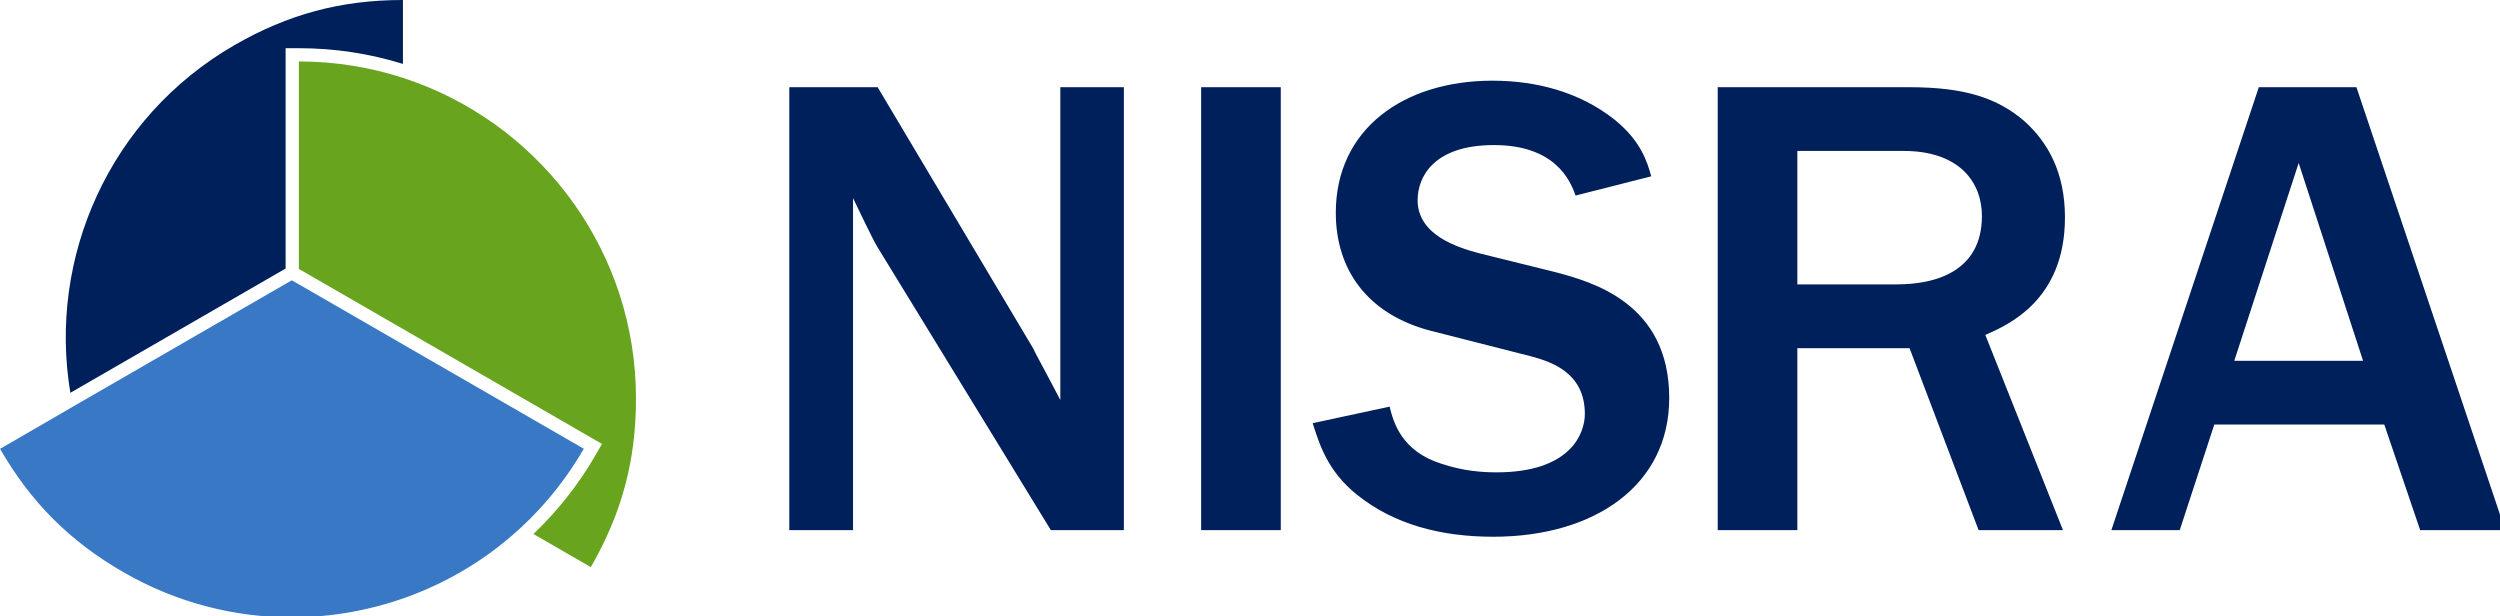
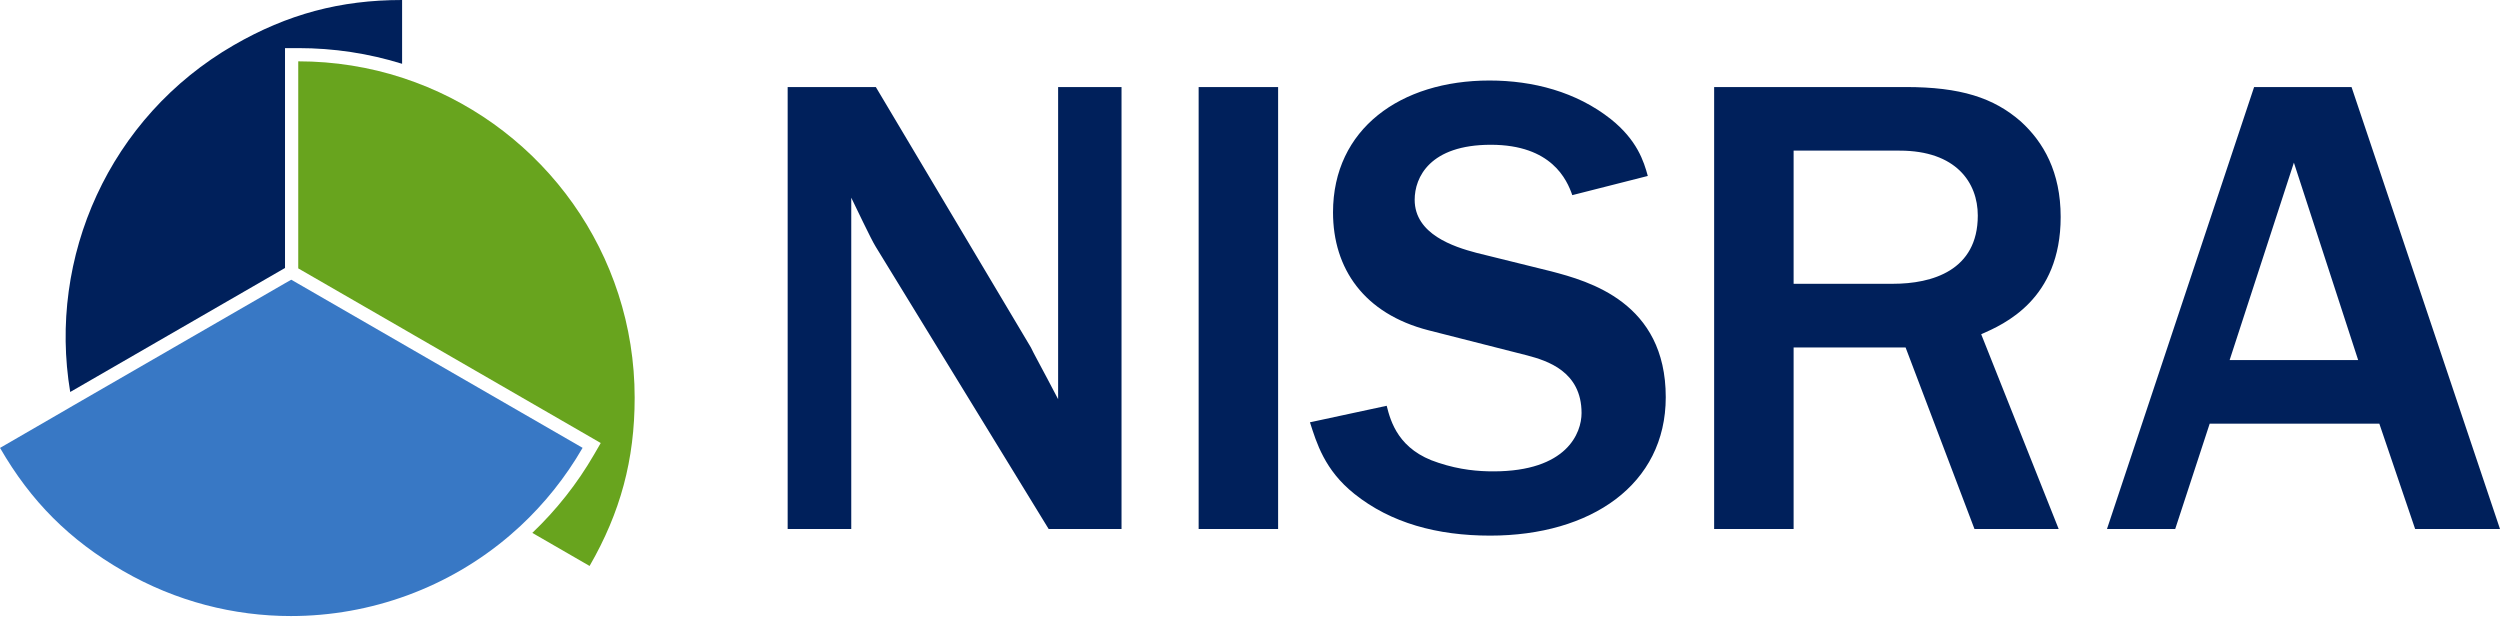
- <svg xmlns="http://www.w3.org/2000/svg" class="ons-svg-logo" focusable="false" height="42" viewBox="0 0 264 65" role="img" aria-labelledby="nisra-logo-en-alt">
-   <g class="ons-icon--logo__group" fill="#3878c5">
+ <svg xmlns="http://www.w3.org/2000/svg" class="ons-icon--logo" aria-labelledby="nisra-logo-large-alt" height="42" viewBox="0 0 264.55 65.19" role="img" focusable="false">
+   <g class="ons-icon--logo__group ons-icon--logo__group--primary" fill="#3878c5">
    <path d="M0,47.39c3.27,5.67,7.36,9.76,13.03,13.03,5.61,3.24,11.73,4.77,17.76,4.77,8.42,0,16.69-2.99,23.18-8.55.37-.32.74-.65,1.1-.98,2.53-2.36,4.76-5.12,6.58-8.27l-18.37-10.6-1.4-.81-10.33-5.96-.73-.42-.67.38-22.45,12.96-1.27.74-6.43,3.72h0Z" />
  </g>
-   <g class="ons-icon--logo__group" fill="#00205b">
+   <g class="ons-icon--logo__group ons-icon--logo__group--secondary" fill="#00205b">
    <path d="M30.13,28.38l.03-.02V5.09h1.4c3.77,0,7.45.56,10.99,1.66V0c-6.55,0-12.13,1.5-17.8,4.77C11.52,12.41,5.05,27.25,7.43,41.48l22.69-13.1h0Z" />
+     <path d="M118.7,9.21h-6.73v33.03c-1.61-3.09-2.74-5.12-2.88-5.47l-16.41-27.56h-9.33v46.77h6.73V20.92c.42.84,2.1,4.42,2.59,5.19l18.3,29.87h7.71V9.21h0ZM135.25,55.98V9.21h-8.41v46.77h8.41ZM138.62,44.69c.7,2.17,1.54,5.05,4.7,7.57,3.86,3.09,8.77,4.42,14.37,4.42,10.66,0,18.58-5.4,18.58-14.65,0-10.03-8.13-12.27-12.13-13.32l-7.92-1.96c-2.38-.63-6.52-1.96-6.52-5.61,0-2.38,1.61-5.82,8.06-5.82s8.06,3.72,8.62,5.33l7.99-2.03c-.42-1.54-1.12-3.79-3.93-6.03-3.65-2.87-8.2-4.07-12.83-4.07-9.4,0-16.55,5.12-16.55,13.95,0,5.96,3.29,10.73,10.1,12.48l10.45,2.66c2.1.56,5.75,1.68,5.75,6.1,0,2.1-1.54,6.17-9.33,6.17-1.54,0-3.51-.14-5.82-.91-4.21-1.33-5.05-4.35-5.47-6.03l-8.13,1.75h0ZM217.85,55.98l-8.2-20.61c2.38-1.05,8.41-3.65,8.41-12.41,0-4.77-1.82-7.92-4.21-10.1-2.88-2.52-6.38-3.65-12.2-3.65h-20.26v46.77h8.41v-19.21h11.85l7.29,19.21h8.9ZM189.8,15.94h11.22c5.96,0,8.27,3.37,8.27,6.87,0,5.82-4.84,7.22-8.97,7.22h-10.52v-14.09h0ZM248.84,9.21h-10.31l-15.57,46.77h7.22l3.65-11.15h17.95l3.79,11.15h8.98l-15.71-46.77h0ZM235.94,38.1l6.8-20.89,6.8,20.89h-13.6Z" />
  </g>
-   <g class="ons-icon--logo__group" fill="#68a41e">
+   <g class="ons-icon--logo__group ons-icon--logo__group--tertiary" fill="#68a41e">
    <path d="M43.95,8.71c-.46-.17-.93-.33-1.4-.49-3.46-1.12-7.15-1.73-10.99-1.73v21.91l10.99,6.34,1.4.81,18.41,10.63,1.21.7-.7,1.21c-1.78,3.08-3.99,5.87-6.54,8.3l6.06,3.5c3.27-5.67,4.77-11.25,4.77-17.8,0-15.3-9.66-28.35-23.21-33.38h0Z" />
  </g>
-   <g class="ons-icon--logo__group" fill="#00205b">
-     <path d="M118.7,9.21h-6.73v33.03c-1.61-3.09-2.74-5.12-2.88-5.47l-16.41-27.56h-9.33v46.77h6.73V20.92c.42.84,2.1,4.42,2.59,5.19l18.3,29.87h7.71V9.21h0ZM135.25,55.98V9.21h-8.41v46.77h8.41ZM138.62,44.69c.7,2.17,1.54,5.05,4.7,7.57,3.86,3.09,8.77,4.42,14.37,4.42,10.66,0,18.58-5.4,18.58-14.65,0-10.03-8.13-12.27-12.13-13.32l-7.92-1.96c-2.38-.63-6.52-1.96-6.52-5.61,0-2.38,1.61-5.82,8.06-5.82s8.06,3.72,8.62,5.33l7.99-2.03c-.42-1.54-1.12-3.79-3.93-6.03-3.65-2.87-8.2-4.07-12.83-4.07-9.4,0-16.55,5.12-16.55,13.95,0,5.96,3.29,10.73,10.1,12.48l10.45,2.66c2.1.56,5.75,1.68,5.75,6.1,0,2.1-1.54,6.17-9.33,6.17-1.54,0-3.51-.14-5.82-.91-4.21-1.33-5.05-4.35-5.47-6.03l-8.13,1.75h0ZM217.85,55.98l-8.2-20.61c2.38-1.05,8.41-3.65,8.41-12.41,0-4.77-1.82-7.92-4.21-10.1-2.88-2.52-6.38-3.65-12.2-3.65h-20.26v46.77h8.41v-19.21h11.85l7.29,19.21h8.9ZM189.8,15.94h11.22c5.96,0,8.27,3.37,8.27,6.87,0,5.82-4.84,7.22-8.97,7.22h-10.52v-14.09h0ZM248.84,9.21h-10.31l-15.57,46.77h7.22l3.65-11.15h17.95l3.79,11.15h8.98l-15.71-46.77h0ZM235.94,38.1l6.8-20.89,6.8,20.89h-13.6Z" />
-   </g>
</svg>
